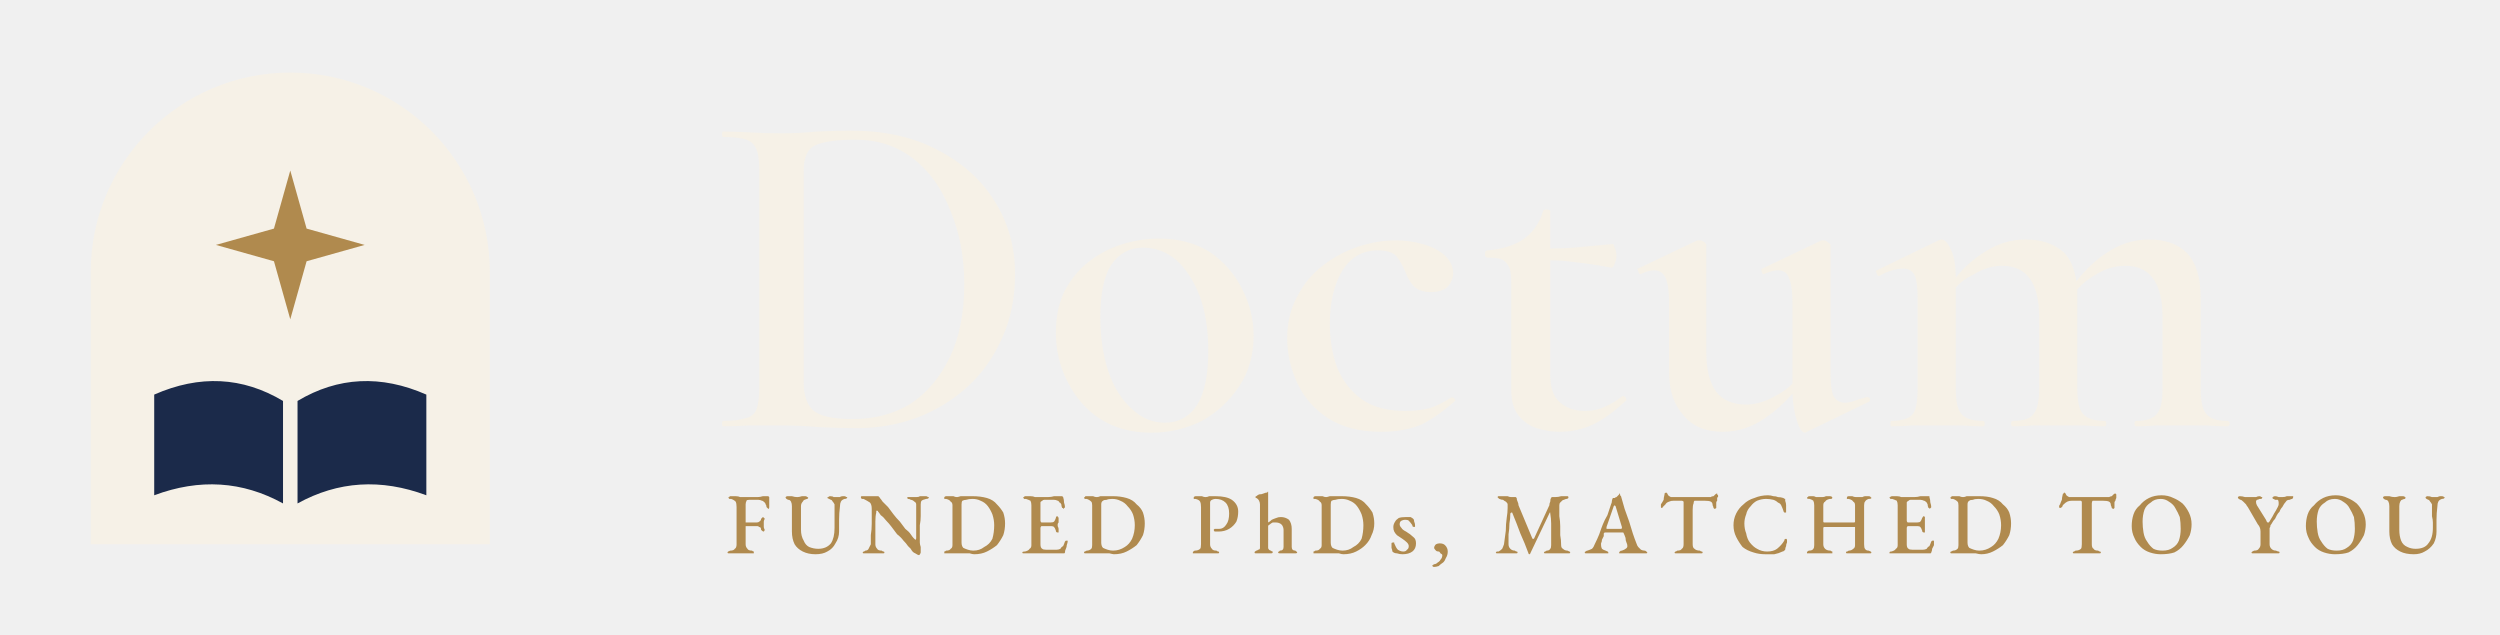
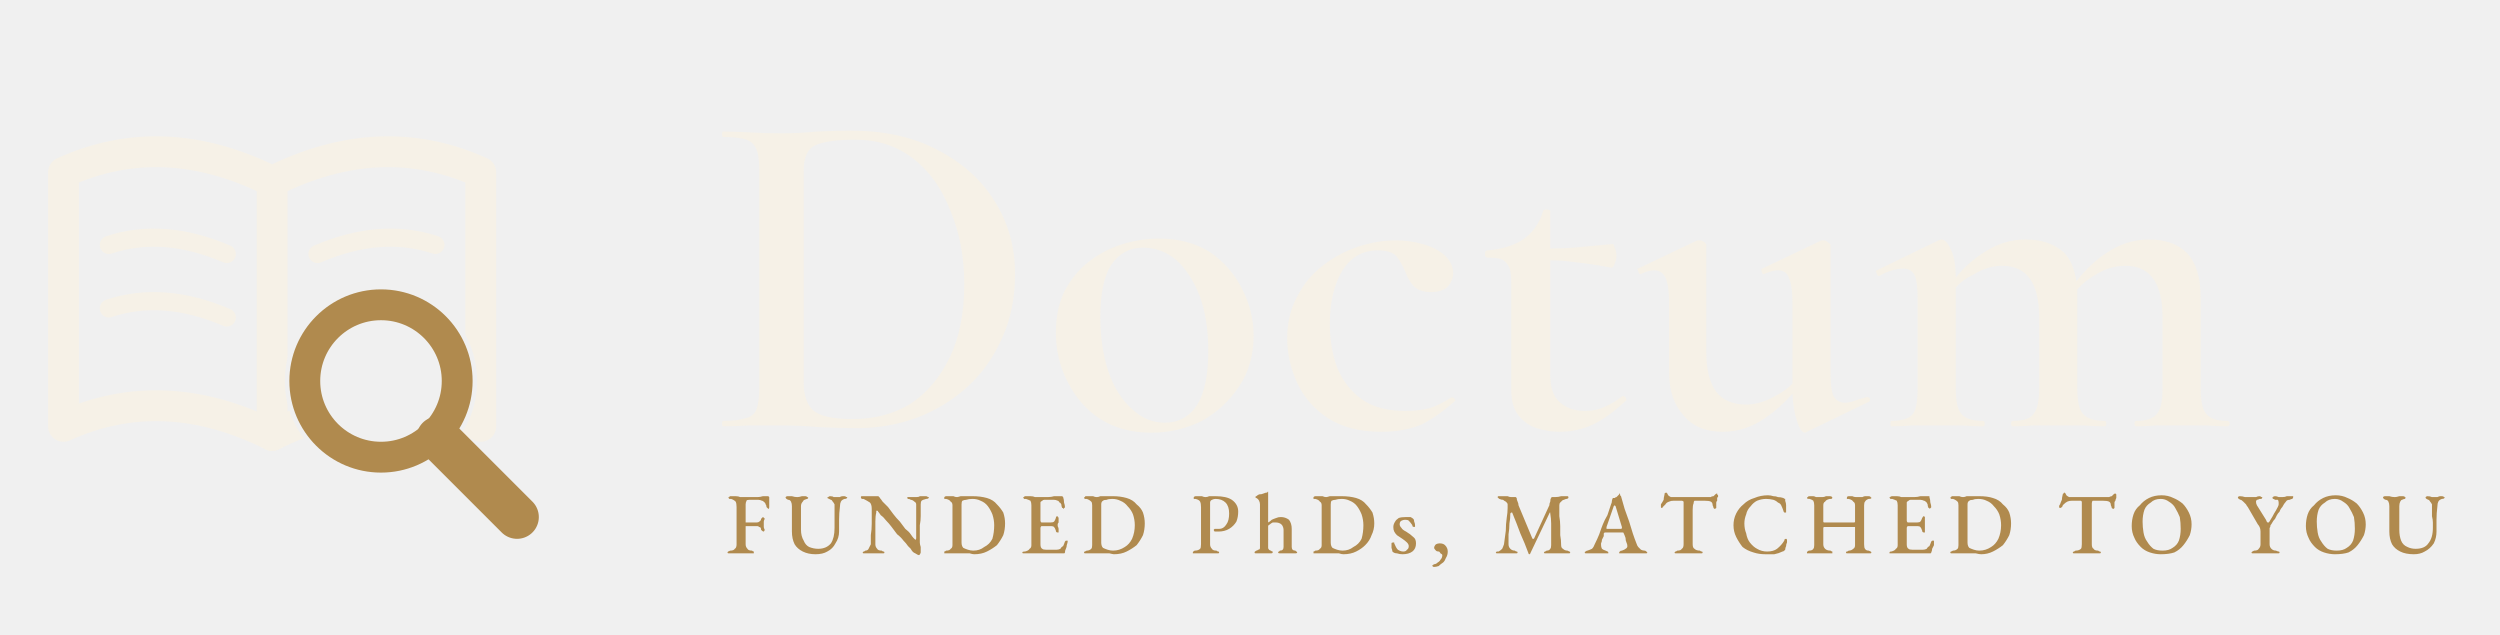
<svg xmlns="http://www.w3.org/2000/svg" viewBox="0 0 275.6 70" role="img" aria-label="Doctum">
  <g>
-     <path d="M10 60 V30 A22 22 0 0 1 54 30 V60 Z" fill="#F6F1E7" />
-     <path d="M17 43.5 Q24.5 40.2 31.2 44.2 V55.5 Q24.5 51.8 17 54.6 Z" fill="#1B2A4A" />
-     <path d="M47 43.5 Q39.5 40.2 32.8 44.2 V55.5 Q39.5 51.8 47 54.6 Z" fill="#1B2A4A" />
-     <polygon points="32,18.8 30.2,25.2 23.8,27 30.2,28.8 32,35.2 33.8,28.8 40.2,27 33.8,25.2" fill="#B08A4E" />
+     <defs>
+       <mask id="m-logo-dark">
+         <rect width="64" height="64" fill="#fff" />
+         <circle cx="42" cy="42" r="10.6" fill="#000" />
+       </mask>
+     </defs>
+     <g mask="url(#m-logo-dark)" fill="none" stroke="#F6F1E7" stroke-width="3.4" stroke-linejoin="round" stroke-linecap="round">
+       <path d="M7 19 Q18 14 30 20 Q42 14 53 19 V47 Q42 42 30 48 Q18 42 7 47 Z" />
+       <path d="M30 20 V48" />
+       <path d="M12 27 Q18 25 25 28 M12 34 Q18 32 25 35 M35 28 Q42 25 48 27" stroke-width="2" />
+     </g>
+     <circle cx="42" cy="42" r="8.4" fill="none" stroke="#B08A4E" stroke-width="3.4" />
+     <path d="M48.3 48.3 L57 57" stroke="#B08A4E" stroke-width="4.8" stroke-linecap="round" />
  </g>
  <path d="M94.5 47.2Q92.9 47.2 90.5 47.1Q88.1 46.9 86.2 46.9Q84.3 46.9 82.6 46.9Q81 47.0 79.7 47.0Q79.6 47.0 79.6 46.7Q79.6 46.4 79.7 46.4Q81.3 46.4 82.2 46.1Q83.1 45.9 83.4 45.1Q83.7 44.3 83.7 42.8V18.7Q83.7 17.2 83.4 16.5Q83.1 15.7 82.3 15.4Q81.4 15.1 79.7 15.1Q79.6 15.1 79.6 14.8Q79.6 14.5 79.7 14.5Q81.1 14.5 82.7 14.6Q84.3 14.7 86.2 14.7Q88 14.7 90.1 14.5Q92.3 14.4 93.8 14.4Q99.3 14.4 103.3 16.5Q107.4 18.6 109.6 22.1Q111.9 25.7 111.9 30.2Q111.9 34.1 110.5 37.2Q109.1 40.4 106.7 42.6Q104.3 44.8 101.2 46Q98 47.2 94.5 47.2ZM94 46.2Q97.6 46.2 100.4 44.5Q103.1 42.7 104.7 39.4Q106.3 36.1 106.3 31.3Q106.3 26.9 104.8 23.3Q103.4 19.6 100.7 17.5Q98 15.4 94.3 15.4Q91.3 15.4 89.9 16Q88.6 16.6 88.6 18.8V42.2Q88.6 44.2 89.6 45.2Q90.7 46.2 94 46.2Z M126.9 47.7Q123.7 47.7 121.3 46.2Q119 44.7 117.7 42.1Q116.4 39.6 116.4 36.7Q116.4 34.0 117.4 32Q118.5 30 120.1 28.8Q121.8 27.5 123.8 26.9Q125.8 26.3 127.8 26.3Q131 26.3 133.4 27.8Q135.7 29.4 136.9 31.8Q138.2 34.3 138.2 37Q138.2 40.2 136.6 42.6Q135 45 132.5 46.4Q129.9 47.7 126.9 47.7ZM128.4 46.6Q130.7 46.6 132 44.6Q133.2 42.6 133.2 38.7Q133.2 35.1 132.2 32.5Q131.2 30 129.6 28.6Q128 27.3 126 27.3Q123.8 27.3 122.5 29.2Q121.3 31.1 121.3 34.9Q121.3 38.3 122.2 41Q123.1 43.6 124.8 45.1Q126.4 46.6 128.4 46.6Z M152.3 47.6Q148.7 47.6 146.4 46.1Q144.1 44.6 143 42.2Q141.9 39.8 141.9 37.3Q141.9 34.7 143 32.7Q144 30.7 145.8 29.3Q147.6 27.9 149.7 27.2Q151.8 26.5 153.9 26.5Q155.4 26.5 156.8 26.9Q158.3 27.3 159.2 28.1Q160.2 29 160.2 30.1Q160.2 30.9 159.6 31.6Q159 32.2 157.7 32.2Q156.6 32.2 155.9 31.6Q155.3 31 154.9 29.9Q154.4 28.8 153.9 28.2Q153.3 27.6 151.9 27.6Q149.4 27.6 148 29.8Q146.6 32.1 146.6 35.7Q146.6 38.3 147.4 40.5Q148.3 42.7 150.1 44Q151.9 45.3 154.9 45.3Q156.4 45.3 157.6 45Q158.8 44.6 160 43.8Q160 43.8 160.1 43.8Q160.2 43.8 160.3 43.9Q160.5 44.1 160.4 44.2Q158.5 45.9 156.7 46.8Q154.8 47.6 152.3 47.6Z M171.9 47.6Q170.7 47.6 169.4 47.2Q168.2 46.8 167.4 45.8Q166.6 44.8 166.6 43V31.2Q166.6 30.1 166.4 29.5Q166.1 28.9 165.6 28.6Q165 28.4 164 28.4Q163.7 28.4 163.7 28Q163.7 27.6 164 27.6Q166.4 27.4 167.9 26.4Q169.5 25.3 170.1 23.3Q170.1 23.1 170.5 23.1Q170.9 23.1 170.9 23.3V27.4Q172.2 27.4 173.5 27.3Q175.5 27.1 177.8 26.9Q177.9 26.9 178 27.3Q178.2 27.7 178.2 28.2Q178.2 28.6 178 29.1Q177.8 29.6 177.6 29.5Q175.5 29.1 173.6 28.9Q172.3 28.7 170.9 28.7V41.3Q170.9 43.4 171.9 44.3Q173 45.3 174.7 45.3Q176 45.3 177 44.8Q178.1 44.3 178.8 43.7Q179 43.6 179.2 43.8Q179.3 44 179.3 44.1Q179.3 44.2 179.2 44.2Q177.3 46 175.6 46.8Q173.9 47.6 171.9 47.6Z M189.9 47.6Q187.1 47.6 185.6 45.8Q184 44 184 41.1V33.3Q184 31.5 183.6 30.6Q183.2 29.8 182.4 29.8Q181.7 29.8 180.9 30.2Q180.7 30.3 180.6 29.9Q180.5 29.7 180.5 29.6Q180.5 29.6 180.6 29.6L187.1 26.5Q187.3 26.5 187.4 26.5Q187.6 26.5 187.9 26.7Q188.1 26.9 188.1 27V38.8Q188.1 41.7 189.2 43.2Q190.3 44.6 192.5 44.6Q194.1 44.6 195.8 43.6Q196.8 43.1 197.6 42.3V33.3Q197.6 31.5 197.2 30.6Q196.9 29.8 196 29.8Q195.4 29.8 194.5 30.2Q194.3 30.3 194.2 29.9Q194.1 29.6 194.3 29.6L200.8 26.5Q200.9 26.5 201 26.5Q201.3 26.5 201.5 26.7Q201.8 26.9 201.8 27V41.1Q201.8 42.9 202.1 43.6Q202.5 44.4 203.4 44.4Q203.8 44.4 204.4 44.2Q204.9 44 205.7 43.8Q205.9 43.7 206.1 43.9Q206.2 44.1 206.1 44.2Q206.1 44.3 206 44.3L199.2 47.6Q199.1 47.7 199 47.7Q198.5 47.7 198.1 46.4Q197.7 45.3 197.6 43.4Q196.2 45 194.7 46Q192.5 47.6 189.9 47.6Z M235.5 47.0Q235.3 47.0 235.3 46.7Q235.3 46.4 235.5 46.4Q237.2 46.4 237.8 45.6Q238.4 44.9 238.4 42.8V35Q238.4 29.3 234.3 29.3Q232.6 29.3 231 30.3Q229.9 30.9 229 31.9Q229 32.1 229 32.3V42.8Q229 44.9 229.6 45.6Q230.3 46.4 232 46.4Q232.2 46.4 232.2 46.7Q232.2 47.0 232 47.0Q231 47.0 229.7 46.9Q228.4 46.9 226.9 46.9Q225.5 46.9 224.2 46.9Q222.9 47.0 221.9 47.0Q221.7 47.0 221.7 46.7Q221.7 46.4 221.9 46.4Q223.7 46.4 224.2 45.6Q224.8 44.9 224.8 42.8V35Q224.8 29.3 220.7 29.3Q219.1 29.3 217.5 30.3Q216.4 30.8 215.6 31.7V42.8Q215.6 44.9 216.2 45.6Q216.8 46.4 218.6 46.4Q218.8 46.4 218.8 46.7Q218.8 47.0 218.6 47.0Q217.6 47.0 216.3 46.9Q215 46.9 213.6 46.9Q212.2 46.9 210.8 46.9Q209.5 47.0 208.5 47.0Q208.4 47.0 208.4 46.7Q208.4 46.4 208.5 46.4Q210.3 46.4 210.9 45.6Q211.4 44.9 211.4 42.8V32.9Q211.4 31.2 211.1 30.4Q210.7 29.6 209.8 29.6Q209.3 29.6 208.6 29.8Q207.9 30 207.2 30.4Q207 30.5 206.9 30.2Q206.8 29.9 206.8 29.9Q206.8 29.8 206.9 29.8L213.7 26.5Q213.9 26.4 214 26.4Q214.6 26.4 215.1 27.6Q215.6 28.6 215.6 30.6Q217 28.9 218.6 27.9Q220.8 26.4 223.3 26.4Q226 26.4 227.6 27.9Q228.6 29 228.9 31Q230.5 29 232.2 27.9Q234.4 26.4 236.9 26.4Q239.6 26.4 241.1 27.9Q242.6 29.5 242.6 32.8V42.8Q242.6 44.9 243.2 45.6Q243.8 46.4 245.5 46.4Q245.8 46.4 245.8 46.7Q245.8 47.0 245.5 47.0Q244.6 47.0 243.3 46.9Q242 46.9 240.5 46.9Q239 46.9 237.7 46.9Q236.4 47.0 235.5 47.0Z" fill="#F6F1E7" />
  <path d="M80.5 61Q80.4 61 80.3 61Q80.2 61 80.2 60.9Q80.2 60.8 80.5 60.7Q80.9 60.7 81 60.5Q81.2 60.4 81.2 60V55.9Q81.2 55.5 81.1 55.3Q80.9 55.1 80.6 55Q80.4 55 80.4 55Q80.3 54.9 80.3 54.8Q80.3 54.8 80.4 54.8Q80.4 54.7 80.5 54.7Q80.9 54.7 81.1 54.7Q81.4 54.7 81.6 54.8Q81.8 54.8 82.1 54.8H83.5Q83.8 54.8 84.1 54.7Q84.4 54.7 84.6 54.7Q84.6 54.7 84.7 54.7Q84.7 54.7 84.8 54.8Q84.8 54.9 84.8 55.1Q84.8 55.4 84.8 55.6Q84.8 55.8 84.8 55.9Q84.8 56.1 84.7 56.1Q84.7 56.1 84.6 56Q84.6 56 84.5 55.9Q84.5 55.7 84.4 55.6Q84.4 55.5 84.3 55.4Q84.1 55.2 84 55.2Q83.8 55.1 83.6 55.1H82.6Q82.3 55.1 82.3 55.2Q82.2 55.4 82.2 55.6V57.4Q82.2 57.5 82.2 57.6Q82.2 57.6 82.3 57.6Q82.6 57.6 82.9 57.6Q83.2 57.6 83.4 57.6Q83.6 57.6 83.7 57.5Q83.9 57.4 83.9 57.2Q84 57.1 84 57.1Q84.1 57 84.1 57Q84.2 57 84.2 57.1Q84.3 57.1 84.3 57.2Q84.2 57.4 84.2 57.5Q84.2 57.6 84.2 57.8Q84.2 57.9 84.2 58.1Q84.2 58.2 84.3 58.4Q84.3 58.5 84.2 58.6Q84.2 58.6 84.2 58.6Q84.1 58.6 84 58.5Q84 58.5 83.9 58.4Q83.9 58.1 83.7 58.1Q83.6 58 83.5 58Q83.4 58 83.2 58Q83.1 58 83 58H82.7Q82.6 58 82.4 58Q82.3 58 82.2 58Q82.2 58.1 82.2 58.2Q82.2 58.6 82.2 59.1Q82.2 59.6 82.2 60Q82.2 60.3 82.4 60.5Q82.5 60.7 82.9 60.7Q83 60.8 83.1 60.8Q83.1 60.8 83.1 60.9Q83.1 61 83.1 61Q83 61 82.9 61Q82.7 61 82.5 61Q82.3 61 82.1 61Q82 61 81.8 61Q81.6 61 81.4 61Q81.2 61 80.9 61Q80.7 61 80.5 61Z M89.9 61.1Q89.1 61.1 88.5 60.8Q87.9 60.5 87.6 60Q87.3 59.4 87.3 58.6V55.8Q87.3 55.5 87.2 55.3Q87.1 55.1 86.9 55.1Q86.6 55 86.6 54.8Q86.6 54.8 86.6 54.8Q86.7 54.7 86.8 54.7Q87.1 54.7 87.3 54.7Q87.6 54.8 87.9 54.8Q88.1 54.8 88.4 54.7Q88.6 54.7 88.8 54.7Q88.9 54.7 89 54.8Q89.1 54.8 89.1 54.9Q89.1 54.9 89 55Q88.9 55 88.7 55.1Q88.6 55.1 88.5 55.3Q88.3 55.5 88.3 55.8V58.4Q88.3 59.1 88.6 59.6Q88.8 60.1 89.2 60.3Q89.7 60.5 90.2 60.5Q91.1 60.5 91.6 59.9Q92 59.3 92 58.2V57.6Q92 57.3 92 56.9Q92 56.5 92 56.2Q92 55.9 92 55.6Q91.9 55.4 91.8 55.3Q91.7 55.1 91.6 55.1L91.4 55Q91.2 54.9 91.2 54.9Q91.2 54.8 91.3 54.8Q91.4 54.7 91.5 54.7Q91.8 54.7 91.9 54.8Q92.1 54.8 92.3 54.8Q92.5 54.8 92.6 54.8Q92.7 54.7 92.9 54.7Q93 54.7 93.1 54.7Q93.2 54.7 93.3 54.8Q93.4 54.8 93.4 54.8Q93.4 55 93.1 55Q92.8 55.1 92.7 55.3Q92.6 55.5 92.6 55.8Q92.5 56.6 92.5 57.3Q92.5 57.9 92.5 58.6Q92.5 59.3 92.1 59.9Q91.8 60.5 91.2 60.8Q90.7 61.1 89.9 61.1Z M101.3 61.2Q101.2 61.2 100.9 61Q100.6 60.9 100.4 60.5Q100.3 60.4 100.1 60.2Q99.9 59.9 99.6 59.6Q99.3 59.2 98.9 58.9Q98.6 58.5 98.3 58.1Q98 57.7 97.7 57.4Q97.4 57 97.1 56.8Q96.9 56.5 96.8 56.4Q96.8 56.3 96.7 56.3Q96.7 56.3 96.6 56.3Q96.6 56.3 96.6 56.3Q96.6 56.4 96.6 56.5Q96.5 56.9 96.5 57.5Q96.5 58.1 96.5 58.8Q96.5 59.4 96.5 60Q96.5 60.3 96.7 60.5Q96.8 60.7 97.2 60.7Q97.3 60.8 97.4 60.8Q97.5 60.8 97.5 60.9Q97.5 61 97.4 61Q97.3 61 97.2 61Q97 61 96.8 61Q96.7 61 96.6 61Q96.5 61.0 96.3 61.0Q96.1 61.0 96 61Q95.8 61 95.7 61Q95.6 61 95.4 61Q95.3 61 95.2 61Q95.1 61 95.1 60.9Q95.1 60.9 95.2 60.8Q95.3 60.8 95.4 60.7Q95.7 60.7 95.8 60.4Q95.9 60.2 96 60Q96 59.6 96 59Q96.1 58.4 96.1 57.7Q96.1 56.9 96.1 56.1Q96.1 55.6 95.9 55.4Q95.6 55.2 95.2 55Q95.2 55 95 55Q94.9 54.9 94.9 54.8Q94.9 54.7 95 54.7Q95.1 54.7 95.2 54.7Q95.4 54.7 95.6 54.7Q95.8 54.7 96 54.7Q96.1 54.7 96.3 54.7Q96.5 54.7 96.8 54.7Q96.9 54.7 96.9 54.8Q97 54.8 97 54.9Q97.1 55.0 97.3 55.3Q97.5 55.5 97.9 55.9Q98.2 56.3 98.5 56.7Q98.8 57.1 99.2 57.5Q99.5 57.9 99.8 58.3Q100.2 58.6 100.4 58.9Q100.6 59.2 100.7 59.3Q100.7 59.3 100.8 59.4Q100.9 59.5 100.9 59.5Q101 59.5 101 59.3V58.7Q101 58.3 101 57.8Q101 57.3 101 56.7Q101 56.2 101 55.6Q101 55.4 100.8 55.3Q100.6 55.1 100.4 55.1Q100.3 55 100.1 55Q100 54.9 100 54.9Q100 54.8 100.1 54.8Q100.3 54.8 100.4 54.8H101Q101.3 54.8 101.4 54.7Q101.5 54.7 101.7 54.7Q101.8 54.7 102.1 54.7Q102.2 54.7 102.3 54.8Q102.4 54.8 102.4 54.8Q102.4 55 102.1 55Q101.7 55.1 101.6 55.2Q101.5 55.3 101.5 55.6Q101.5 55.7 101.5 56.1Q101.5 56.4 101.5 56.9Q101.5 57.4 101.4 57.9Q101.4 58.4 101.4 58.9V59.8Q101.4 60 101.5 60.3Q101.5 60.5 101.5 60.6Q101.5 60.8 101.5 60.9Q101.5 61 101.4 61.1Q101.4 61.2 101.3 61.2Z M107.4 61.1Q107.2 61.1 106.9 61Q106.5 61 106.2 61Q105.8 61.0 105.4 61.0Q105.3 61.0 105.1 61Q104.9 61 104.7 61Q104.6 61 104.3 61Q104.2 61 104.1 61Q104.1 61 104.1 60.9Q104.1 60.8 104.1 60.8Q104.2 60.8 104.3 60.7Q104.7 60.7 104.8 60.5Q105 60.4 105 60.1V55.7Q105 55.4 104.8 55.3Q104.7 55.1 104.3 55Q104.2 55 104.1 55Q104.1 54.9 104.1 54.9Q104.1 54.8 104.1 54.8Q104.2 54.7 104.3 54.7Q104.6 54.7 104.7 54.7Q104.9 54.7 105.1 54.7Q105.3 54.8 105.5 54.8Q105.6 54.8 105.9 54.7Q106.1 54.7 106.4 54.7Q106.7 54.7 106.9 54.7Q107.1 54.7 107.2 54.7Q108.1 54.7 108.8 54.9Q109.5 55.1 109.9 55.6Q110.3 56 110.6 56.5Q110.8 57.1 110.8 57.7Q110.8 58.4 110.6 59Q110.3 59.6 109.9 60.1Q109.4 60.5 108.8 60.8Q108.2 61.1 107.4 61.1ZM107.3 60.7Q108 60.7 108.5 60.3Q109.1 60 109.4 59.4Q109.6 58.7 109.6 57.9Q109.6 57.3 109.4 56.7Q109.2 56.2 108.9 55.8Q108.6 55.4 108.1 55.2Q107.7 55 107.2 55Q106.8 55 106.5 55.1Q106.3 55.1 106.1 55.2Q106 55.3 106 55.6V59.8Q106 60.2 106.2 60.4Q106.4 60.5 106.7 60.6Q107 60.7 107.3 60.7Z M113 61Q112.9 61 112.8 61Q112.7 61 112.7 60.9Q112.7 60.8 113 60.8Q113.4 60.7 113.5 60.5Q113.7 60.4 113.7 60.1V55.7Q113.7 55.4 113.6 55.2Q113.4 55.1 113.1 55Q112.9 55 112.9 55Q112.8 54.9 112.8 54.8Q112.8 54.8 112.9 54.8Q112.9 54.7 113 54.7Q113.4 54.7 113.6 54.7Q113.9 54.7 114.1 54.8Q114.4 54.8 114.6 54.8Q115 54.8 115.5 54.8Q115.9 54.8 116.2 54.7Q116.6 54.7 116.8 54.7Q117 54.7 117 54.7Q117.1 54.7 117.1 54.7Q117.2 54.8 117.2 54.8Q117.3 55.1 117.3 55.4Q117.4 55.7 117.4 55.9Q117.4 56 117.3 56Q117.3 56.1 117.2 56.1Q117.2 56.1 117.2 56Q117.1 56 117.1 56Q117 55.8 117 55.6Q116.9 55.4 116.8 55.4Q116.7 55.2 116.6 55.2Q116.4 55.1 116.2 55.1H115.1Q115 55.1 114.9 55.2Q114.7 55.3 114.7 55.4V57.4Q114.7 57.5 114.8 57.6Q114.8 57.6 114.9 57.6H115.8Q116.1 57.6 116.2 57.5Q116.3 57.4 116.4 57.1Q116.4 56.9 116.6 56.9Q116.6 56.9 116.6 57Q116.7 57 116.7 57.1Q116.7 57.1 116.7 57.3Q116.7 57.4 116.7 57.6Q116.6 57.7 116.6 57.8Q116.6 57.9 116.6 58Q116.7 58.2 116.7 58.3Q116.7 58.5 116.7 58.5Q116.7 58.6 116.7 58.7Q116.6 58.7 116.6 58.7Q116.4 58.7 116.4 58.5Q116.3 58.2 116.2 58.1Q116.1 58 115.9 58H115Q114.9 58 114.8 58Q114.7 58.1 114.7 58.2V60Q114.7 60.4 114.9 60.5Q115 60.6 115.3 60.6H116.1Q116.3 60.6 116.5 60.6Q116.7 60.6 116.9 60.5Q117 60.3 117.2 60.2Q117.3 60 117.4 59.7Q117.5 59.6 117.5 59.6Q117.5 59.6 117.6 59.6Q117.6 59.6 117.7 59.6Q117.7 59.7 117.7 59.7Q117.7 59.8 117.6 60.1Q117.6 60.3 117.5 60.5Q117.4 60.7 117.4 60.9Q117.4 61 117.3 61Q117.3 61 117.2 61Q116.9 61 116.5 61Q116.1 61 115.7 61L115 61.0Q114.6 61 114.2 61Q114 61 113.8 61Q113.6 61 113.4 61Q113.2 61 113 61Z M122.8 61.1Q122.7 61.1 122.3 61Q122 61 121.6 61Q121.2 61.0 120.9 61.0Q120.7 61.0 120.5 61Q120.3 61 120.2 61Q120 61 119.7 61Q119.6 61 119.6 61Q119.5 61 119.5 60.9Q119.5 60.8 119.6 60.8Q119.6 60.8 119.8 60.7Q120.1 60.7 120.3 60.5Q120.4 60.4 120.4 60.1V55.7Q120.4 55.4 120.3 55.3Q120.1 55.1 119.8 55Q119.6 55 119.6 55Q119.5 54.9 119.5 54.9Q119.5 54.8 119.6 54.8Q119.6 54.7 119.7 54.7Q120 54.7 120.2 54.7Q120.3 54.7 120.5 54.7Q120.7 54.8 120.9 54.8Q121.1 54.8 121.3 54.7Q121.5 54.7 121.8 54.7Q122.1 54.7 122.3 54.7Q122.5 54.7 122.7 54.7Q123.5 54.7 124.2 54.9Q124.9 55.1 125.3 55.6Q125.8 56 126 56.5Q126.2 57.1 126.2 57.7Q126.2 58.4 126 59Q125.7 59.6 125.3 60.1Q124.8 60.5 124.2 60.8Q123.6 61.1 122.8 61.1ZM122.7 60.7Q123.4 60.7 124 60.3Q124.5 60 124.8 59.4Q125.1 58.7 125.1 57.9Q125.1 57.3 124.9 56.7Q124.7 56.2 124.3 55.8Q124 55.4 123.5 55.2Q123.1 55 122.6 55Q122.2 55 122 55.1Q121.7 55.1 121.6 55.2Q121.4 55.3 121.4 55.6V59.8Q121.4 60.2 121.6 60.4Q121.8 60.5 122.1 60.6Q122.4 60.7 122.7 60.7Z  M131.7 61Q131.6 61 131.5 61Q131.5 61 131.5 60.9Q131.5 60.8 131.7 60.7Q132.1 60.7 132.3 60.5Q132.4 60.4 132.4 60V55.9Q132.4 55.5 132.3 55.3Q132.2 55.1 131.8 55Q131.7 55 131.6 55Q131.6 54.9 131.6 54.8Q131.6 54.8 131.6 54.8Q131.7 54.7 131.8 54.7Q132.1 54.7 132.2 54.7Q132.4 54.7 132.5 54.7Q132.7 54.8 132.9 54.8Q133.1 54.8 133.3 54.7Q133.5 54.7 133.6 54.7Q133.8 54.7 134 54.7Q135.2 54.7 135.8 55.1Q136.5 55.6 136.5 56.4Q136.5 57 136.3 57.5Q136 58 135.5 58.3Q135 58.6 134.3 58.6Q134.1 58.6 133.9 58.6Q133.8 58.5 133.8 58.4Q133.8 58.4 133.9 58.3Q133.9 58.3 134 58.3Q134.1 58.3 134.1 58.3Q134.2 58.3 134.4 58.3Q134.9 58.3 135.2 57.8Q135.5 57.4 135.5 56.6Q135.5 55.8 135.1 55.4Q134.7 55.0 134 55.0Q133.8 55.0 133.6 55.1Q133.4 55.2 133.4 55.4L133.4 60Q133.4 60.3 133.6 60.5Q133.7 60.7 134.1 60.7Q134.2 60.8 134.3 60.8Q134.4 60.8 134.4 60.9Q134.4 61 134.3 61Q134.3 61 134.1 61Q133.9 61 133.7 61Q133.5 61 133.4 61Q133.2 61 133 61Q132.8 61 132.6 61L132.2 61Q132 61 131.7 61Z M138.4 61Q138.3 61 138.3 60.9Q138.3 60.8 138.5 60.7Q138.6 60.7 138.7 60.6Q138.9 60.6 138.9 60.4V55.6Q138.9 55.4 138.8 55.2Q138.7 55 138.5 54.9Q138.4 54.9 138.4 54.8Q138.4 54.7 138.5 54.7Q138.6 54.6 138.8 54.5Q139.1 54.5 139.3 54.4Q139.5 54.3 139.7 54.3Q139.7 54.2 139.8 54.2Q139.8 54.2 139.8 54.3Q139.8 54.3 139.8 54.3Q139.8 54.4 139.8 54.5Q139.8 54.6 139.8 54.8Q139.8 55.0 139.8 55.4V57.3Q139.8 57.4 139.8 57.5Q139.8 57.5 139.8 57.6Q140 57.5 140.2 57.3Q140.4 57.2 140.7 57.1Q140.9 57 141.2 57Q141.7 57 142.1 57.3Q142.4 57.7 142.4 58.3V60.3Q142.4 60.5 142.5 60.6Q142.6 60.7 142.8 60.7Q142.9 60.8 142.9 60.8Q143 60.8 143 60.9Q143 61 142.8 61Q142.6 61 142.5 61Q142.3 61.0 142.2 61Q142.1 61 141.9 61Q141.8 61 141.7 61Q141.6 61.0 141.5 61Q141.3 61 141.1 61Q140.9 61 140.9 60.9Q140.9 60.8 141 60.8Q141 60.8 141.1 60.7Q141.3 60.7 141.4 60.6Q141.5 60.5 141.5 60.3V58.4Q141.5 58.2 141.4 58Q141.3 57.8 141.1 57.7Q140.9 57.6 140.7 57.6Q140.5 57.6 140.3 57.6Q140.1 57.7 140 57.8Q139.8 57.9 139.8 58Q139.8 58.1 139.8 58.4V60.4Q139.8 60.5 139.9 60.6Q140 60.7 140.1 60.7Q140.2 60.8 140.3 60.8Q140.3 60.8 140.3 60.9Q140.3 61 140.1 61Q139.9 61 139.8 61Q139.7 61.0 139.6 61Q139.5 61 139.3 61Q139.1 61 139 61Q138.9 61.0 138.8 61Q138.6 61 138.4 61Z M148.1 61.1Q147.9 61.1 147.6 61Q147.2 61 146.8 61Q146.5 61.0 146.1 61.0Q146 61.0 145.8 61Q145.6 61 145.4 61Q145.3 61 145 61Q144.9 61 144.8 61Q144.8 61 144.8 60.9Q144.8 60.8 144.8 60.8Q144.9 60.8 145 60.7Q145.4 60.7 145.5 60.5Q145.7 60.4 145.7 60.1V55.7Q145.7 55.4 145.5 55.3Q145.4 55.1 145 55Q144.9 55 144.8 55Q144.8 54.9 144.8 54.9Q144.8 54.8 144.8 54.8Q144.9 54.7 145 54.7Q145.3 54.7 145.4 54.7Q145.6 54.7 145.8 54.7Q146 54.8 146.2 54.8Q146.3 54.8 146.6 54.7Q146.8 54.7 147.1 54.7Q147.4 54.7 147.6 54.7Q147.8 54.7 147.9 54.7Q148.8 54.7 149.5 54.9Q150.2 55.1 150.6 55.6Q151 56 151.3 56.5Q151.5 57.1 151.5 57.7Q151.5 58.4 151.2 59Q151 59.6 150.5 60.1Q150.1 60.5 149.5 60.8Q148.9 61.1 148.1 61.1ZM148 60.7Q148.7 60.7 149.2 60.3Q149.8 60 150.1 59.4Q150.3 58.7 150.3 57.9Q150.3 57.3 150.1 56.7Q149.9 56.2 149.6 55.8Q149.3 55.4 148.8 55.2Q148.4 55 147.9 55Q147.5 55 147.2 55.1Q147 55.1 146.8 55.2Q146.7 55.3 146.7 55.6V59.8Q146.7 60.2 146.9 60.4Q147.1 60.5 147.4 60.6Q147.7 60.7 148 60.7Z M154.6 61.1Q154.3 61.1 154 61Q153.7 61 153.5 60.8Q153.5 60.7 153.4 60.4Q153.4 60.1 153.4 59.9Q153.4 59.8 153.6 59.8Q153.6 59.8 153.7 59.8Q153.7 59.9 153.7 59.9Q153.9 60.4 154.1 60.6Q154.4 60.8 154.7 60.8Q155 60.8 155.1 60.6Q155.3 60.5 155.3 60.2Q155.3 60 155.1 59.8Q154.9 59.6 154.6 59.4Q154.3 59.2 154 59Q153.8 58.8 153.7 58.6Q153.6 58.4 153.6 58.1Q153.6 57.8 153.8 57.5Q153.9 57.3 154.2 57.1Q154.5 57 155 57Q155.3 57 155.5 57Q155.7 57.1 155.8 57.2Q155.9 57.3 155.9 57.5Q156 57.7 156 58Q156 58.1 155.9 58.1Q155.8 58.1 155.7 58Q155.7 58 155.7 57.9Q155.5 57.6 155.3 57.4Q155.2 57.3 154.9 57.3Q154.7 57.3 154.5 57.4Q154.3 57.5 154.3 57.8Q154.3 58 154.5 58.2Q154.6 58.4 155 58.6Q155.5 58.9 155.8 59.2Q156.1 59.4 156.1 59.9Q156.1 60.5 155.7 60.8Q155.3 61.1 154.6 61.1Z M158.1 62.5Q157.9 62.5 157.9 62.3Q157.9 62.3 158 62.3Q158 62.2 158.1 62.2Q158.3 62.2 158.5 62Q158.7 61.9 158.8 61.7Q159 61.5 159 61.2Q159 61.1 158.8 61Q158.7 60.8 158.6 60.8Q158.4 60.8 158.3 60.7Q158.1 60.5 158.1 60.4Q158.1 60.2 158.3 60Q158.5 59.9 158.7 59.9Q159.1 59.9 159.3 60.1Q159.6 60.4 159.6 60.8Q159.6 61.2 159.4 61.5Q159.3 61.8 159.1 62Q158.8 62.2 158.6 62.4Q158.3 62.5 158.1 62.5Z  M165.2 61Q165 61 165 61Q164.9 61 164.9 60.9Q164.9 60.9 165 60.8Q165.1 60.8 165.2 60.8Q165.4 60.7 165.6 60.5Q165.7 60.3 165.8 60Q165.9 59.3 166 58.5Q166 57.8 166.1 57.1Q166.2 56.5 166.2 56V55.8Q166.2 55.7 166.2 55.6Q166.2 55.5 166.1 55.4Q166.1 55.4 166 55.3Q165.8 55.2 165.7 55.1Q165.5 55.1 165.3 55Q165.2 55.0 165.2 54.9Q165.1 54.9 165.1 54.8Q165.1 54.7 165.2 54.7Q165.3 54.7 165.4 54.7Q165.5 54.7 165.7 54.7Q165.9 54.7 166.2 54.7Q166.4 54.8 166.6 54.8Q166.9 54.8 167 54.8Q167.1 54.8 167.1 54.8Q167.2 54.9 167.2 54.9Q167.2 55.1 167.3 55.3Q167.4 55.5 167.4 55.7L168.9 59.3Q168.9 59.4 169 59.4Q169 59.4 169.1 59.4L170.8 55.7Q170.8 55.5 170.9 55.3Q170.9 55 171 54.9Q171 54.8 171.1 54.8H171.4Q171.8 54.8 172.1 54.7Q172.5 54.7 172.7 54.7Q172.8 54.7 172.8 54.7Q172.9 54.7 172.9 54.8Q172.9 54.9 172.9 54.9Q172.8 55 172.7 55Q172.6 55 172.4 55.1Q172.3 55.1 172.2 55.2Q172.1 55.3 172 55.4Q171.9 55.5 171.9 55.7Q171.9 56.3 171.9 56.9Q172 57.5 172 58Q172 58.5 172 59Q172.1 59.5 172.1 60.1Q172.1 60.4 172.3 60.5Q172.5 60.7 172.8 60.7Q173 60.8 173 60.8Q173.1 60.8 173.1 60.9Q173.1 61 173 61Q173 61 172.9 61Q172.6 61 172.4 61Q172.2 61 172 61.0Q171.8 61 171.6 61Q171.4 61 171.3 61.0Q171.1 61 170.9 61Q170.7 61 170.5 61Q170.4 61 170.3 61Q170.2 61 170.2 60.9Q170.2 60.9 170.3 60.8Q170.4 60.8 170.5 60.7Q170.8 60.7 170.9 60.5Q171 60.4 171 60.1Q171 59.4 171 58.8Q171 58.3 171 57.7Q171 57.2 170.9 56.6Q170.9 56.5 170.9 56.5Q170.9 56.5 170.9 56.5Q170.8 56.5 170.8 56.6L168.7 61Q168.7 61.1 168.6 61.1Q168.5 61.1 168.5 61Q168.1 59.9 167.6 58.8Q167.2 57.7 166.7 56.5Q166.7 56.5 166.6 56.5Q166.6 56.5 166.5 56.6Q166.5 57.2 166.4 57.7Q166.4 58.3 166.3 58.9Q166.3 59.4 166.3 60Q166.3 60.3 166.5 60.5Q166.7 60.7 167 60.7Q167.1 60.8 167.2 60.8Q167.3 60.8 167.3 60.9Q167.3 61 167.2 61Q167.1 61 167 61Q166.8 61 166.6 61Q166.5 61 166.4 61Q166.3 61.0 166.1 61.0Q165.9 61.0 165.8 61L165.5 61Q165.3 61 165.2 61Z M175 61Q174.9 61 174.8 61Q174.7 61 174.7 60.9Q174.7 60.8 174.8 60.8Q174.9 60.7 175 60.7Q175.3 60.6 175.5 60.5Q175.7 60.3 175.8 60Q176.1 59.4 176.3 58.9Q176.5 58.3 176.7 57.8Q176.9 57.3 177.2 56.8Q177.4 56.2 177.6 55.6Q177.7 55.4 177.7 55.2Q177.7 55.1 177.8 54.9Q177.9 54.9 178 54.9Q178.1 54.8 178.2 54.8Q178.3 54.7 178.4 54.6Q178.5 54.5 178.5 54.5Q178.5 54.4 178.5 54.4Q178.6 54.4 178.6 54.5Q178.6 54.5 178.6 54.6Q178.6 54.6 178.7 54.7Q178.9 55.4 179.1 56.1Q179.4 56.9 179.6 57.5Q179.8 58.2 180 58.8Q180.2 59.4 180.4 59.9Q180.5 60.2 180.6 60.3Q180.8 60.5 180.9 60.6Q181.1 60.7 181.3 60.7Q181.4 60.7 181.5 60.8Q181.6 60.9 181.6 60.9Q181.6 61 181.5 61Q181.4 61 181.3 61Q181.2 61 180.9 61Q180.7 61 180.4 61.0Q180.1 61 179.9 61H179.5Q179.3 61 179.1 61.0Q178.9 61 178.7 61Q178.6 61 178.5 61Q178.5 60.9 178.5 60.9Q178.5 60.8 178.6 60.8Q178.6 60.7 178.8 60.7Q179.1 60.6 179.2 60.5Q179.4 60.4 179.4 60.2Q179.4 60 179.3 59.8Q179.2 59.6 179.2 59.3Q179.1 59 179 58.8Q179 58.7 178.9 58.7Q178.9 58.7 178.8 58.7H177Q177 58.7 176.9 58.7Q176.9 58.7 176.8 58.8Q176.8 58.9 176.8 59.1Q176.7 59.3 176.6 59.5Q176.6 59.7 176.5 59.9Q176.5 60 176.5 60.1Q176.5 60.3 176.6 60.5Q176.7 60.6 177 60.7Q177.3 60.8 177.3 60.9Q177.3 61 177.3 61Q177.2 61 177.1 61Q176.9 61 176.7 61.0Q176.4 61 176.1 61Q175.8 61 175.5 61Q175.3 61 175 61ZM177.3 58.3H178.7Q178.8 58.3 178.8 58.2Q178.8 58.2 178.8 58.2L178.8 58.1L178.1 55.8Q178 55.7 178 55.7Q178 55.7 177.9 55.8L177.1 58.1Q177.1 58.2 177.1 58.2Q177.1 58.2 177.1 58.3Q177.2 58.3 177.3 58.3Z M184.9 61Q184.8 61 184.7 61Q184.6 61 184.6 60.9Q184.6 60.9 184.7 60.8Q184.8 60.8 184.9 60.7Q185.3 60.7 185.4 60.5Q185.6 60.4 185.6 60V56.2Q185.6 55.8 185.6 55.6Q185.6 55.4 185.6 55.3Q185.5 55.2 185.4 55.2Q185.3 55.2 185.2 55.2Q185 55.2 184.9 55.2H184.5Q184.2 55.2 184 55.3Q183.7 55.4 183.6 55.6Q183.6 55.6 183.5 55.7Q183.4 55.8 183.3 55.9Q183.3 56 183.2 56Q183.1 56 183.1 55.9Q183.1 55.9 183.1 55.8Q183.1 55.7 183.1 55.6Q183.3 55.3 183.4 55.1Q183.4 54.9 183.5 54.5Q183.5 54.4 183.5 54.4Q183.6 54.3 183.7 54.3Q183.7 54.3 183.8 54.4Q183.9 54.6 183.9 54.6Q184 54.7 184.2 54.8Q184.4 54.8 184.6 54.8L188.1 54.8Q188.4 54.8 188.6 54.8Q188.7 54.7 188.9 54.7Q189 54.6 189.1 54.5Q189.2 54.4 189.3 54.4Q189.3 54.4 189.3 54.5Q189.4 54.6 189.4 54.6Q189.4 54.7 189.4 54.8Q189.3 54.8 189.3 54.9Q189.3 55.1 189.3 55.2Q189.2 55.3 189.2 55.4Q189.2 55.5 189.2 55.6V55.7Q189.2 55.9 189.2 56Q189.1 56.1 189 56.1Q189 56.1 188.9 56Q188.9 55.9 188.8 55.7Q188.8 55.4 188.6 55.3Q188.4 55.2 187.9 55.2H187.1Q186.9 55.2 186.8 55.2Q186.7 55.3 186.7 55.5Q186.6 55.7 186.6 56.2V60Q186.6 60.4 186.8 60.5Q187 60.7 187.4 60.7Q187.5 60.8 187.6 60.8Q187.7 60.8 187.7 60.9Q187.7 61 187.6 61Q187.5 61 187.4 61Q187.2 61 187 61Q186.8 61 186.6 61.0Q186.4 61 186.2 61Q185.9 61 185.7 61.0Q185.5 61 185.3 61Q185.1 61 184.9 61Z M194.6 61.1Q193.9 61.1 193.3 60.9Q192.6 60.7 192.1 60.3Q191.7 59.8 191.4 59.2Q191.1 58.6 191.1 57.9Q191.1 57.2 191.4 56.6Q191.7 56 192.2 55.6Q192.7 55.1 193.4 54.9Q194.1 54.6 194.9 54.6Q195.2 54.6 195.5 54.7Q195.8 54.7 196 54.8Q196.3 54.8 196.6 54.9Q196.7 55 196.8 55Q196.8 55.1 196.8 55.2Q196.9 55.5 196.9 55.7Q196.9 56 196.9 56.3Q196.9 56.4 196.9 56.5Q196.8 56.5 196.7 56.5Q196.6 56.4 196.6 56.3Q196.5 56 196.4 55.8Q196.3 55.5 196 55.4Q195.8 55.2 195.5 55.1Q195.1 55.0 194.7 55.0Q194.2 55.0 193.7 55.2Q193.3 55.4 193 55.8Q192.6 56.2 192.5 56.7Q192.3 57.2 192.3 57.7Q192.3 58.3 192.5 58.8Q192.6 59.4 192.9 59.8Q193.3 60.3 193.7 60.5Q194.2 60.8 194.8 60.8Q195.5 60.8 195.9 60.5Q196.4 60.1 196.7 59.6Q196.7 59.4 196.9 59.4Q197 59.4 197 59.6Q197 59.7 197 59.8Q196.9 60 196.9 60.2Q196.8 60.4 196.8 60.6Q196.7 60.7 196.7 60.7Q196.6 60.8 196.5 60.8Q196.1 61 195.6 61.1Q195.1 61.1 194.6 61.1Z M199.4 61Q199.3 61 199.2 61Q199.2 61 199.2 60.9Q199.2 60.8 199.4 60.7Q199.8 60.7 199.9 60.5Q200 60.4 200 60.1V55.7Q200 55.4 199.9 55.2Q199.8 55.1 199.5 55Q199.2 55 199.2 54.9Q199.2 54.8 199.3 54.8Q199.3 54.7 199.5 54.7Q199.7 54.7 199.9 54.7Q200 54.7 200.2 54.8Q200.4 54.8 200.6 54.8Q200.8 54.8 200.9 54.8Q201.1 54.8 201.3 54.7Q201.5 54.7 201.7 54.7Q202 54.7 202 54.9Q202 54.9 201.9 55Q201.8 55 201.7 55Q201.3 55.1 201.2 55.3Q201 55.4 201 55.7V57.5Q201 57.6 201.1 57.6Q201.1 57.6 201.2 57.6H204.4Q204.5 57.6 204.5 57.5V55.7Q204.5 55.4 204.3 55.3Q204.2 55.1 203.8 55Q203.7 55 203.6 55Q203.6 54.9 203.6 54.9Q203.6 54.7 203.8 54.7Q204 54.7 204.2 54.7Q204.4 54.8 204.6 54.8Q204.8 54.8 205 54.8Q205.2 54.8 205.3 54.8Q205.5 54.7 205.6 54.7Q205.8 54.7 206 54.7Q206.2 54.7 206.2 54.8Q206.3 54.8 206.3 54.9Q206.3 55 206 55Q205.7 55.1 205.6 55.3Q205.5 55.4 205.5 55.7V60Q205.5 60.4 205.6 60.5Q205.7 60.7 206 60.7Q206.3 60.8 206.3 60.9Q206.3 61 206.2 61Q206.2 61 206 61Q205.8 61 205.6 61Q205.5 61 205.3 61.0Q205.1 61 204.9 61Q204.7 61 204.6 61.0Q204.4 61 204.2 61Q204 61 203.8 61Q203.7 61 203.6 61Q203.5 61 203.5 60.9Q203.5 60.8 203.6 60.8Q203.7 60.8 203.8 60.7Q204.1 60.7 204.3 60.5Q204.5 60.4 204.5 60.1V58.2Q204.5 58.2 204.5 58.1Q204.4 58.1 204.4 58.1H201.1Q201 58.1 201 58.2V60Q201 60.3 201.2 60.5Q201.4 60.7 201.8 60.7Q201.9 60.8 202 60.8Q202 60.8 202 60.9Q202 61 202 61Q201.9 61 201.8 61Q201.5 61 201.3 61Q201.1 61 201 61.0Q200.8 61 200.6 61Q200.4 61 200.2 61.0Q200 61 199.8 61Q199.6 61 199.4 61Z M208.5 61Q208.4 61 208.3 61Q208.3 61 208.3 60.9Q208.3 60.8 208.5 60.8Q208.9 60.7 209 60.5Q209.2 60.4 209.2 60.1V55.7Q209.2 55.4 209.1 55.2Q208.9 55.1 208.6 55Q208.4 55 208.4 55Q208.3 54.9 208.3 54.8Q208.3 54.8 208.4 54.8Q208.4 54.7 208.6 54.7Q208.9 54.7 209.1 54.7Q209.4 54.7 209.6 54.8Q209.9 54.8 210.2 54.8Q210.5 54.8 211 54.8Q211.4 54.8 211.7 54.7Q212.1 54.7 212.3 54.7Q212.5 54.7 212.5 54.7Q212.6 54.7 212.7 54.7Q212.7 54.8 212.7 54.8Q212.8 55.1 212.8 55.4Q212.9 55.7 212.9 55.9Q212.9 56 212.8 56Q212.8 56.1 212.7 56.1Q212.7 56.1 212.7 56Q212.6 56 212.6 56Q212.5 55.8 212.5 55.6Q212.4 55.4 212.4 55.4Q212.2 55.2 212.1 55.2Q211.9 55.1 211.7 55.1H210.6Q210.5 55.1 210.4 55.2Q210.2 55.3 210.2 55.4V57.4Q210.2 57.5 210.3 57.6Q210.3 57.6 210.4 57.6H211.3Q211.6 57.6 211.7 57.5Q211.8 57.4 211.9 57.1Q212 56.9 212.1 56.9Q212.1 56.9 212.2 57Q212.2 57 212.2 57.1Q212.2 57.1 212.2 57.3Q212.2 57.4 212.2 57.6Q212.2 57.7 212.2 57.8Q212.2 57.9 212.2 58Q212.2 58.2 212.2 58.3Q212.2 58.5 212.2 58.5Q212.2 58.6 212.2 58.7Q212.1 58.7 212.1 58.7Q211.9 58.7 211.9 58.5Q211.8 58.2 211.7 58.1Q211.6 58 211.4 58H210.5Q210.4 58 210.3 58Q210.2 58.1 210.2 58.2V60Q210.2 60.4 210.4 60.5Q210.5 60.6 210.8 60.6H211.6Q211.8 60.6 212 60.6Q212.2 60.6 212.4 60.5Q212.5 60.3 212.7 60.2Q212.8 60 212.9 59.7Q213 59.6 213 59.6Q213 59.6 213.1 59.6Q213.2 59.6 213.2 59.6Q213.2 59.7 213.2 59.7Q213.2 59.8 213.2 60.1Q213.1 60.3 213 60.5Q213 60.7 212.9 60.9Q212.9 61 212.8 61Q212.8 61 212.7 61Q212.4 61 212 61Q211.6 61 211.3 61L210.5 61.0Q210.1 61 209.7 61Q209.5 61 209.3 61Q209.1 61 208.9 61Q208.7 61 208.5 61Z M218.4 61.1Q218.2 61.1 217.8 61Q217.5 61 217.1 61Q216.7 61.0 216.4 61.0Q216.2 61.0 216 61Q215.8 61 215.7 61Q215.5 61 215.2 61Q215.1 61 215.1 61Q215 61 215 60.9Q215 60.8 215.1 60.8Q215.1 60.8 215.3 60.7Q215.6 60.7 215.8 60.5Q215.9 60.4 215.9 60.1V55.7Q215.9 55.4 215.8 55.3Q215.6 55.1 215.3 55Q215.1 55 215.1 55Q215 54.9 215 54.9Q215 54.8 215.1 54.8Q215.1 54.7 215.2 54.7Q215.5 54.7 215.7 54.7Q215.8 54.7 216 54.7Q216.2 54.8 216.4 54.8Q216.6 54.8 216.8 54.7Q217 54.7 217.3 54.7Q217.6 54.7 217.8 54.7Q218 54.7 218.2 54.7Q219.1 54.7 219.7 54.9Q220.4 55.1 220.8 55.6Q221.3 56 221.5 56.5Q221.7 57.1 221.7 57.7Q221.7 58.4 221.5 59Q221.2 59.6 220.8 60.1Q220.3 60.5 219.7 60.8Q219.1 61.1 218.4 61.1ZM218.2 60.7Q218.9 60.7 219.5 60.3Q220 60 220.3 59.4Q220.6 58.7 220.6 57.9Q220.6 57.3 220.4 56.7Q220.2 56.2 219.8 55.8Q219.5 55.4 219 55.2Q218.6 55 218.1 55Q217.7 55 217.5 55.1Q217.2 55.1 217.1 55.2Q216.9 55.3 216.9 55.6V59.8Q216.9 60.2 217.1 60.4Q217.3 60.5 217.6 60.6Q217.9 60.7 218.2 60.7Z  M228.8 61Q228.7 61 228.6 61Q228.5 61 228.5 60.9Q228.5 60.9 228.6 60.8Q228.7 60.8 228.8 60.7Q229.2 60.7 229.4 60.5Q229.5 60.4 229.5 60V56.2Q229.5 55.8 229.5 55.6Q229.5 55.4 229.5 55.3Q229.4 55.2 229.4 55.2Q229.3 55.2 229.1 55.2Q229 55.2 228.8 55.2H228.4Q228.1 55.2 227.9 55.3Q227.7 55.4 227.5 55.6Q227.5 55.6 227.4 55.7Q227.4 55.8 227.3 55.9Q227.2 56 227.1 56Q227 56 227 55.9Q227 55.9 227 55.8Q227 55.7 227.1 55.6Q227.2 55.3 227.3 55.1Q227.3 54.9 227.4 54.5Q227.4 54.4 227.5 54.4Q227.5 54.3 227.6 54.3Q227.6 54.3 227.7 54.4Q227.8 54.6 227.8 54.6Q227.9 54.7 228.1 54.8Q228.3 54.8 228.5 54.8L232 54.8Q232.3 54.8 232.5 54.8Q232.7 54.7 232.8 54.7Q232.9 54.6 233 54.5Q233.1 54.4 233.2 54.4Q233.2 54.4 233.3 54.5Q233.3 54.6 233.3 54.6Q233.3 54.7 233.3 54.8Q233.3 54.8 233.3 54.9Q233.2 55.1 233.2 55.2Q233.1 55.3 233.1 55.4Q233.1 55.5 233.1 55.6V55.7Q233.1 55.9 233.1 56Q233 56.1 233 56.1Q232.9 56.1 232.8 56Q232.8 55.9 232.7 55.7Q232.7 55.4 232.5 55.3Q232.3 55.2 231.8 55.2H231Q230.8 55.2 230.7 55.2Q230.6 55.3 230.6 55.5Q230.6 55.7 230.6 56.2V60Q230.6 60.4 230.8 60.5Q230.9 60.7 231.3 60.7Q231.4 60.8 231.5 60.8Q231.6 60.8 231.6 60.9Q231.6 61 231.5 61Q231.4 61 231.3 61Q231.1 61 230.9 61Q230.7 61 230.5 61.0Q230.3 61 230.1 61Q229.9 61 229.7 61.0Q229.5 61 229.3 61Q229 61 228.8 61Z M238.2 61.1Q237.6 61.1 237 60.9Q236.4 60.7 236 60.3Q235.5 59.8 235.3 59.3Q235 58.7 235 58Q235 57.3 235.2 56.7Q235.4 56.1 235.9 55.7Q236.3 55.2 236.9 54.9Q237.5 54.6 238.3 54.6Q239 54.6 239.6 54.9Q240.1 55.1 240.6 55.5Q241 55.9 241.3 56.5Q241.6 57.1 241.6 57.8Q241.6 58.4 241.4 59Q241.1 59.6 240.7 60.1Q240.3 60.6 239.7 60.9Q239.1 61.1 238.2 61.1ZM238.4 60.7Q239.1 60.7 239.5 60.4Q240 60.1 240.2 59.6Q240.4 59 240.4 58.3Q240.4 57.6 240.3 57Q240.1 56.5 239.8 56Q239.6 55.6 239.1 55.3Q238.7 55 238.2 55Q237.5 55 237.1 55.4Q236.6 55.7 236.4 56.2Q236.2 56.8 236.2 57.5Q236.2 58.1 236.3 58.7Q236.4 59.3 236.7 59.7Q237 60.2 237.4 60.5Q237.8 60.7 238.4 60.7Z  M248.5 61Q248.3 61 248.3 61Q248.2 61 248.2 60.9Q248.2 60.9 248.3 60.8Q248.3 60.8 248.5 60.7Q248.9 60.7 249 60.5Q249.2 60.3 249.2 60V58.6Q249.2 58.3 249.1 58.1Q249 57.9 248.9 57.8L247.8 55.9Q247.7 55.8 247.6 55.6Q247.4 55.4 247.3 55.3Q247.1 55.1 247 55.1Q246.8 55 246.8 55Q246.7 54.9 246.7 54.8Q246.7 54.8 246.7 54.8Q246.8 54.7 246.9 54.7Q247.2 54.7 247.5 54.8Q247.8 54.8 248.2 54.8Q248.5 54.8 248.7 54.8Q248.9 54.7 249.1 54.7Q249.2 54.7 249.3 54.8Q249.4 54.8 249.4 54.8Q249.4 54.9 249.3 55Q249.2 55 249.1 55Q248.9 55.1 248.8 55.1Q248.7 55.2 248.7 55.3Q248.7 55.5 248.8 55.7L249.8 57.3Q249.9 57.6 250 57.6Q250 57.6 250.1 57.6Q250.2 57.5 250.3 57.3Q250.5 57 250.7 56.6Q250.9 56.3 251.1 55.9Q251.2 55.7 251.2 55.6Q251.2 55.5 251.2 55.4Q251.2 55.2 251.1 55.1Q250.9 55.1 250.8 55.1Q250.7 55 250.6 55Q250.5 54.9 250.5 54.9Q250.5 54.8 250.6 54.8Q250.6 54.7 250.8 54.7Q251 54.7 251.2 54.8Q251.4 54.8 251.6 54.8Q251.9 54.8 252.1 54.7Q252.4 54.7 252.6 54.7Q252.7 54.7 252.8 54.7Q252.8 54.8 252.8 54.8Q252.8 54.9 252.7 55Q252.6 55 252.4 55.1Q252.1 55.1 252 55.3Q251.8 55.5 251.6 55.9Q251.4 56.1 251.3 56.4Q251.1 56.6 251.0 56.8Q250.9 57 250.8 57.2Q250.6 57.4 250.5 57.6Q250.4 57.8 250.3 57.9Q250.3 58.1 250.2 58.2Q250.2 58.3 250.2 58.5V60Q250.2 60.3 250.4 60.5Q250.6 60.7 250.9 60.7Q251.1 60.8 251.2 60.8Q251.3 60.8 251.3 60.9Q251.3 61 251.2 61Q251.1 61 251 61Q250.7 61 250.5 61Q250.3 61 250.2 61Q250 61 249.7 61Q249.5 61 249.3 61Q249.1 61 248.9 61Q248.7 61 248.5 61Z M257.4 61.1Q256.8 61.1 256.2 60.9Q255.6 60.7 255.2 60.3Q254.7 59.8 254.5 59.3Q254.2 58.7 254.2 58Q254.2 57.3 254.4 56.7Q254.6 56.1 255.1 55.7Q255.5 55.2 256.1 54.9Q256.7 54.6 257.5 54.6Q258.2 54.6 258.8 54.9Q259.3 55.1 259.8 55.5Q260.2 55.9 260.5 56.5Q260.8 57.1 260.8 57.8Q260.8 58.4 260.6 59Q260.3 59.6 259.9 60.1Q259.5 60.6 258.9 60.9Q258.3 61.1 257.4 61.1ZM257.6 60.7Q258.3 60.7 258.7 60.4Q259.2 60.1 259.4 59.6Q259.6 59 259.6 58.3Q259.6 57.6 259.5 57Q259.3 56.5 259 56Q258.8 55.6 258.3 55.3Q257.9 55 257.4 55Q256.7 55 256.3 55.4Q255.8 55.7 255.6 56.2Q255.4 56.8 255.4 57.5Q255.4 58.1 255.5 58.7Q255.6 59.3 255.9 59.7Q256.2 60.2 256.6 60.5Q257 60.7 257.6 60.7Z M266.1 61.1Q265.2 61.1 264.6 60.8Q264 60.5 263.7 60Q263.4 59.4 263.4 58.6V55.8Q263.4 55.5 263.3 55.3Q263.2 55.1 263 55.1Q262.7 55 262.7 54.8Q262.7 54.8 262.7 54.8Q262.8 54.7 262.9 54.7Q263.2 54.7 263.4 54.7Q263.7 54.8 264 54.8Q264.2 54.8 264.5 54.7Q264.7 54.7 264.9 54.7Q265.1 54.7 265.1 54.8Q265.2 54.8 265.2 54.9Q265.2 54.9 265.1 55Q265 55 264.8 55.1Q264.7 55.1 264.6 55.3Q264.5 55.5 264.5 55.8V58.4Q264.5 59.1 264.7 59.6Q264.9 60.1 265.4 60.3Q265.8 60.5 266.3 60.5Q267.3 60.5 267.7 59.9Q268.2 59.3 268.2 58.2V57.6Q268.2 57.3 268.1 56.9Q268.1 56.5 268.1 56.2Q268.1 55.9 268.1 55.6Q268 55.4 267.9 55.3Q267.8 55.1 267.7 55.1L267.5 55Q267.4 54.9 267.4 54.9Q267.4 54.8 267.4 54.8Q267.5 54.7 267.6 54.7Q267.9 54.7 268.1 54.8Q268.2 54.8 268.4 54.8Q268.6 54.8 268.7 54.8Q268.9 54.7 269 54.7Q269.1 54.7 269.2 54.7Q269.4 54.7 269.4 54.8Q269.5 54.8 269.5 54.8Q269.5 55 269.2 55Q268.9 55.1 268.8 55.3Q268.7 55.5 268.7 55.8Q268.6 56.6 268.6 57.3Q268.6 57.9 268.6 58.6Q268.6 59.3 268.3 59.9Q267.9 60.5 267.3 60.8Q266.8 61.1 266.1 61.1Z" fill="#B08A4E" />
</svg>
